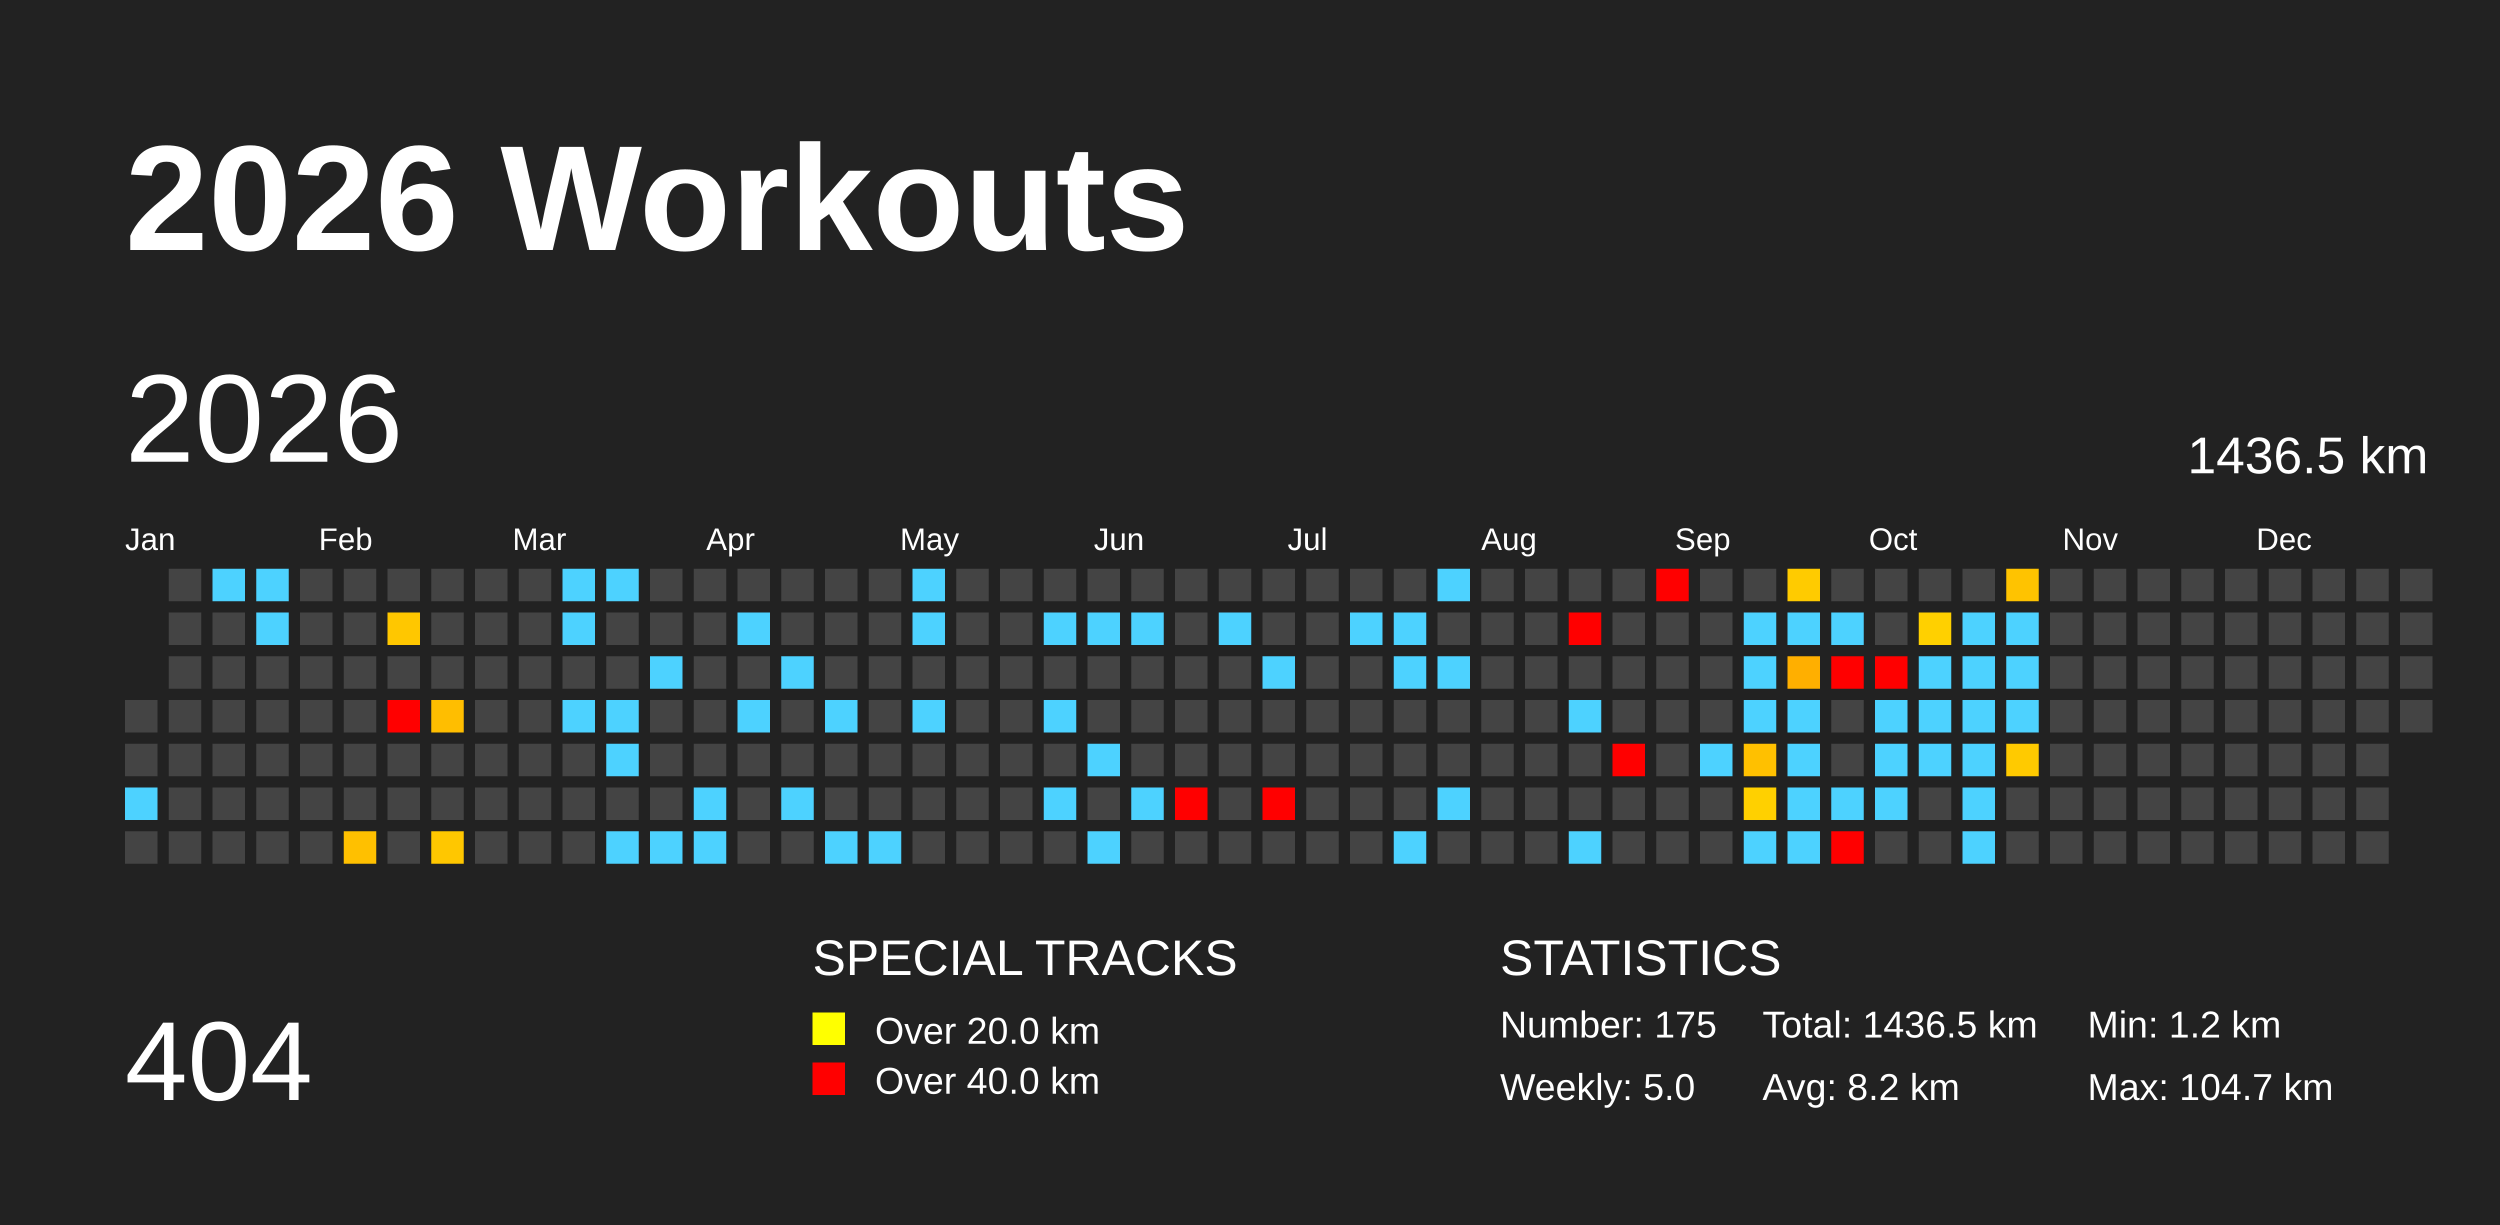
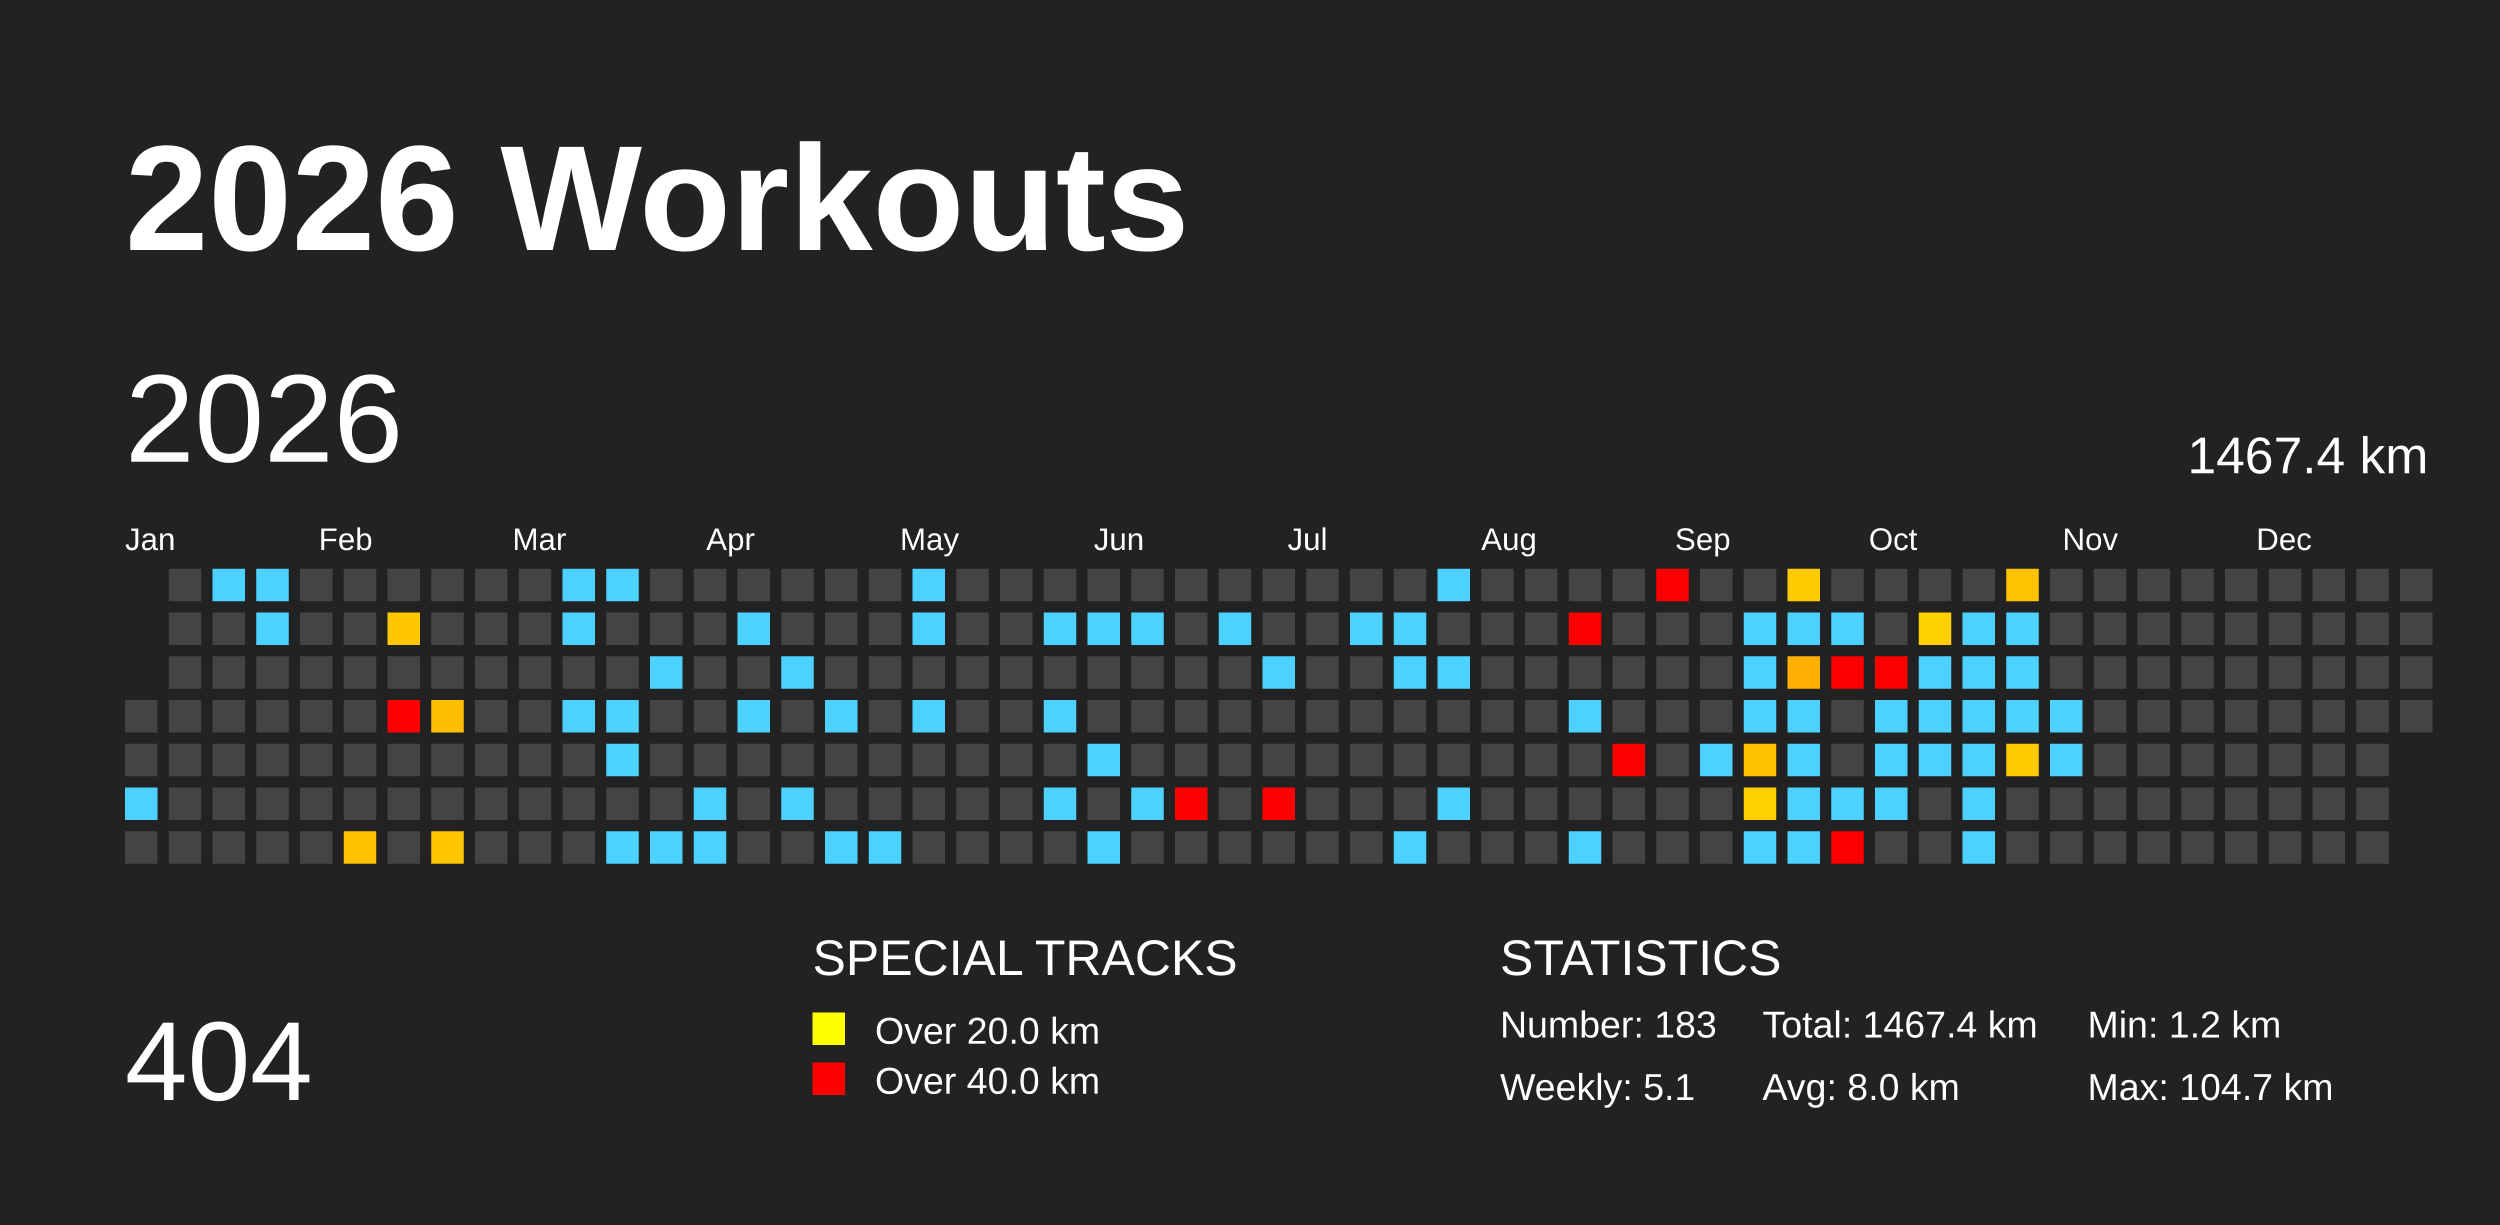
<svg xmlns="http://www.w3.org/2000/svg" baseProfile="full" height="98mm" version="1.1" viewBox="0,0,200,98" width="200mm">
  <defs>
    <pattern height="2" id="indoor-stripe" patternUnits="userSpaceOnUse" width="2">
      <line stroke="white" stroke-opacity="0.45" stroke-width="0.5" x1="0" x2="2" y1="2" y2="0" />
    </pattern>
  </defs>
  <rect fill="#222222" height="98" width="200" x="0" y="0" />
  <text fill="#FFFFFF" style="font-size:12px; font-family:Arial; font-weight:bold;" x="10" y="20">2026 Workouts</text>
  <text fill="#FFFFFF" style="font-size:9px; font-family:Arial" x="10" y="88">404</text>
  <text fill="#FFFFFF" style="font-size:4px; font-family:Arial" x="65" y="78">SPECIAL TRACKS</text>
  <rect fill="yellow" height="2.6" width="2.6" x="65" y="81" />
  <text fill="#FFFFFF" style="font-size:3px; font-family:Arial" x="70" y="83.5">Over 20.0 km</text>
  <rect fill="red" height="2.6" width="2.6" x="65" y="85" />
  <text fill="#FFFFFF" style="font-size:3px; font-family:Arial" x="70" y="87.5">Over 40.0 km</text>
  <text fill="#FFFFFF" style="font-size:4px; font-family:Arial" x="120" y="78">STATISTICS</text>
-   <text fill="#FFFFFF" style="font-size:3px; font-family:Arial" x="120" y="83">Number: 175</text>
-   <text fill="#FFFFFF" style="font-size:3px; font-family:Arial" x="120" y="88">Weekly: 5.0</text>
-   <text fill="#FFFFFF" style="font-size:3px; font-family:Arial" x="141" y="83">Total: 1436.5 km</text>
-   <text fill="#FFFFFF" style="font-size:3px; font-family:Arial" x="141" y="88">Avg: 8.2 km</text>
+   <text fill="#FFFFFF" style="font-size:3px; font-family:Arial" x="120" y="83">Number: 183</text>
+   <text fill="#FFFFFF" style="font-size:3px; font-family:Arial" x="120" y="88">Weekly: 5.1</text>
+   <text fill="#FFFFFF" style="font-size:3px; font-family:Arial" x="141" y="83">Total: 1467.4 km</text>
+   <text fill="#FFFFFF" style="font-size:3px; font-family:Arial" x="141" y="88">Avg: 8.0 km</text>
  <text fill="#FFFFFF" style="font-size:3px; font-family:Arial" x="167" y="83">Min: 1.2 km</text>
  <text fill="#FFFFFF" style="font-size:3px; font-family:Arial" x="167" y="88">Max: 104.7 km</text>
  <text dominant-baseline="hanging" fill="#FFFFFF" style="font-size:10.0px; font-family:Arial;" x="10" y="30">2026</text>
-   <text dominant-baseline="hanging" fill="#FFFFFF" style="font-size:4.125px; font-family:Arial;" x="175" y="35">1436.5 km</text>
+   <text dominant-baseline="hanging" fill="#FFFFFF" style="font-size:4.125px; font-family:Arial;" x="175" y="35">1467.4 km</text>
  <text fill="#FFFFFF" style="font-size:2.5px; font-family:Arial" x="10.0" y="44">Jan</text>
  <text fill="#FFFFFF" style="font-size:2.5px; font-family:Arial" x="25.5" y="44">Feb</text>
  <text fill="#FFFFFF" style="font-size:2.5px; font-family:Arial" x="41.0" y="44">Mar</text>
  <text fill="#FFFFFF" style="font-size:2.5px; font-family:Arial" x="56.5" y="44">Apr</text>
  <text fill="#FFFFFF" style="font-size:2.5px; font-family:Arial" x="72.0" y="44">May</text>
  <text fill="#FFFFFF" style="font-size:2.5px; font-family:Arial" x="87.5" y="44">Jun</text>
  <text fill="#FFFFFF" style="font-size:2.5px; font-family:Arial" x="103.0" y="44">Jul</text>
  <text fill="#FFFFFF" style="font-size:2.5px; font-family:Arial" x="118.5" y="44">Aug</text>
  <text fill="#FFFFFF" style="font-size:2.5px; font-family:Arial" x="134.0" y="44">Sep</text>
  <text fill="#FFFFFF" style="font-size:2.5px; font-family:Arial" x="149.5" y="44">Oct</text>
  <text fill="#FFFFFF" style="font-size:2.5px; font-family:Arial" x="165.0" y="44">Nov</text>
  <text fill="#FFFFFF" style="font-size:2.5px; font-family:Arial" x="180.5" y="44">Dec</text>
  <rect fill="#444444" height="2.6" width="2.6" x="10.0" y="56.0" />
  <rect fill="#444444" height="2.6" width="2.6" x="10.0" y="59.5" />
  <rect fill="#4dd2ff" height="2.6" width="2.6" x="10.0" y="63.0" />
  <rect fill="#444444" height="2.6" width="2.6" x="10.0" y="66.5" />
  <rect fill="#444444" height="2.6" width="2.6" x="13.5" y="45.5" />
  <rect fill="#444444" height="2.6" width="2.6" x="13.5" y="49.0" />
  <rect fill="#444444" height="2.6" width="2.6" x="13.5" y="52.5" />
  <rect fill="#444444" height="2.6" width="2.6" x="13.5" y="56.0" />
  <rect fill="#444444" height="2.6" width="2.6" x="13.5" y="59.5" />
  <rect fill="#444444" height="2.6" width="2.6" x="13.5" y="63.0" />
  <rect fill="#444444" height="2.6" width="2.6" x="13.5" y="66.5" />
  <rect fill="#4dd2ff" height="2.6" width="2.6" x="17.0" y="45.5" />
  <rect fill="#444444" height="2.6" width="2.6" x="17.0" y="49.0" />
  <rect fill="#444444" height="2.6" width="2.6" x="17.0" y="52.5" />
  <rect fill="#444444" height="2.6" width="2.6" x="17.0" y="56.0" />
  <rect fill="#444444" height="2.6" width="2.6" x="17.0" y="59.5" />
  <rect fill="#444444" height="2.6" width="2.6" x="17.0" y="63.0" />
  <rect fill="#444444" height="2.6" width="2.6" x="17.0" y="66.5" />
  <rect fill="#4dd2ff" height="2.6" width="2.6" x="20.5" y="45.5" />
  <rect fill="#4dd2ff" height="2.6" width="2.6" x="20.5" y="49.0" />
  <rect fill="#444444" height="2.6" width="2.6" x="20.5" y="52.5" />
  <rect fill="#444444" height="2.6" width="2.6" x="20.5" y="56.0" />
  <rect fill="#444444" height="2.6" width="2.6" x="20.5" y="59.5" />
  <rect fill="#444444" height="2.6" width="2.6" x="20.5" y="63.0" />
  <rect fill="#444444" height="2.6" width="2.6" x="20.5" y="66.5" />
  <rect fill="#444444" height="2.6" width="2.6" x="24.0" y="45.5" />
  <rect fill="#444444" height="2.6" width="2.6" x="24.0" y="49.0" />
  <rect fill="#444444" height="2.6" width="2.6" x="24.0" y="52.5" />
  <rect fill="#444444" height="2.6" width="2.6" x="24.0" y="56.0" />
  <rect fill="#444444" height="2.6" width="2.6" x="24.0" y="59.5" />
  <rect fill="#444444" height="2.6" width="2.6" x="24.0" y="63.0" />
  <rect fill="#444444" height="2.6" width="2.6" x="24.0" y="66.5" />
  <rect fill="#444444" height="2.6" width="2.6" x="27.5" y="45.5" />
  <rect fill="#444444" height="2.6" width="2.6" x="27.5" y="49.0" />
  <rect fill="#444444" height="2.6" width="2.6" x="27.5" y="52.5" />
  <rect fill="#444444" height="2.6" width="2.6" x="27.5" y="56.0" />
  <rect fill="#444444" height="2.6" width="2.6" x="27.5" y="59.5" />
  <rect fill="#444444" height="2.6" width="2.6" x="27.5" y="63.0" />
  <rect fill="#ffc000" height="2.6" width="2.6" x="27.5" y="66.5" />
  <rect fill="#444444" height="2.6" width="2.6" x="31.0" y="45.5" />
  <rect fill="#ffc700" height="2.6" width="2.6" x="31.0" y="49.0" />
  <rect fill="#444444" height="2.6" width="2.6" x="31.0" y="52.5" />
  <rect fill="red" height="2.6" width="2.6" x="31.0" y="56.0" />
  <rect fill="#444444" height="2.6" width="2.6" x="31.0" y="59.5" />
  <rect fill="#444444" height="2.6" width="2.6" x="31.0" y="63.0" />
  <rect fill="#444444" height="2.6" width="2.6" x="31.0" y="66.5" />
  <rect fill="#444444" height="2.6" width="2.6" x="34.5" y="45.5" />
  <rect fill="#444444" height="2.6" width="2.6" x="34.5" y="49.0" />
  <rect fill="#444444" height="2.6" width="2.6" x="34.5" y="52.5" />
  <rect fill="#ffbe00" height="2.6" width="2.6" x="34.5" y="56.0" />
  <rect fill="#444444" height="2.6" width="2.6" x="34.5" y="59.5" />
  <rect fill="#444444" height="2.6" width="2.6" x="34.5" y="63.0" />
  <rect fill="#ffc700" height="2.6" width="2.6" x="34.5" y="66.5" />
  <rect fill="#444444" height="2.6" width="2.6" x="38.0" y="45.5" />
  <rect fill="#444444" height="2.6" width="2.6" x="38.0" y="49.0" />
  <rect fill="#444444" height="2.6" width="2.6" x="38.0" y="52.5" />
  <rect fill="#444444" height="2.6" width="2.6" x="38.0" y="56.0" />
  <rect fill="#444444" height="2.6" width="2.6" x="38.0" y="59.5" />
  <rect fill="#444444" height="2.6" width="2.6" x="38.0" y="63.0" />
  <rect fill="#444444" height="2.6" width="2.6" x="38.0" y="66.5" />
  <rect fill="#444444" height="2.6" width="2.6" x="41.5" y="45.5" />
  <rect fill="#444444" height="2.6" width="2.6" x="41.5" y="49.0" />
  <rect fill="#444444" height="2.6" width="2.6" x="41.5" y="52.5" />
  <rect fill="#444444" height="2.6" width="2.6" x="41.5" y="56.0" />
  <rect fill="#444444" height="2.6" width="2.6" x="41.5" y="59.5" />
  <rect fill="#444444" height="2.6" width="2.6" x="41.5" y="63.0" />
  <rect fill="#444444" height="2.6" width="2.6" x="41.5" y="66.5" />
  <rect fill="#4dd2ff" height="2.6" width="2.6" x="45.0" y="45.5" />
  <rect fill="#4dd2ff" height="2.6" width="2.6" x="45.0" y="49.0" />
  <rect fill="#444444" height="2.6" width="2.6" x="45.0" y="52.5" />
  <rect fill="#4dd2ff" height="2.6" width="2.6" x="45.0" y="56.0" />
  <rect fill="#444444" height="2.6" width="2.6" x="45.0" y="59.5" />
  <rect fill="#444444" height="2.6" width="2.6" x="45.0" y="63.0" />
  <rect fill="#444444" height="2.6" width="2.6" x="45.0" y="66.5" />
  <rect fill="#4dd2ff" height="2.6" width="2.6" x="48.5" y="45.5" />
  <rect fill="#444444" height="2.6" width="2.6" x="48.5" y="49.0" />
  <rect fill="#444444" height="2.6" width="2.6" x="48.5" y="52.5" />
  <rect fill="#4dd2ff" height="2.6" width="2.6" x="48.5" y="56.0" />
  <rect fill="#4dd2ff" height="2.6" width="2.6" x="48.5" y="59.5" />
  <rect fill="#444444" height="2.6" width="2.6" x="48.5" y="63.0" />
  <rect fill="#4dd2ff" height="2.6" width="2.6" x="48.5" y="66.5" />
  <rect fill="#444444" height="2.6" width="2.6" x="52.0" y="45.5" />
  <rect fill="#444444" height="2.6" width="2.6" x="52.0" y="49.0" />
  <rect fill="#4dd2ff" height="2.6" width="2.6" x="52.0" y="52.5" />
  <rect fill="#444444" height="2.6" width="2.6" x="52.0" y="56.0" />
  <rect fill="#444444" height="2.6" width="2.6" x="52.0" y="59.5" />
  <rect fill="#444444" height="2.6" width="2.6" x="52.0" y="63.0" />
  <rect fill="#4dd2ff" height="2.6" width="2.6" x="52.0" y="66.5" />
  <rect fill="#444444" height="2.6" width="2.6" x="55.5" y="45.5" />
  <rect fill="#444444" height="2.6" width="2.6" x="55.5" y="49.0" />
  <rect fill="#444444" height="2.6" width="2.6" x="55.5" y="52.5" />
  <rect fill="#444444" height="2.6" width="2.6" x="55.5" y="56.0" />
  <rect fill="#444444" height="2.6" width="2.6" x="55.5" y="59.5" />
  <rect fill="#4dd2ff" height="2.6" width="2.6" x="55.5" y="63.0" />
  <rect fill="#4dd2ff" height="2.6" width="2.6" x="55.5" y="66.5" />
  <rect fill="#444444" height="2.6" width="2.6" x="59.0" y="45.5" />
  <rect fill="#4dd2ff" height="2.6" width="2.6" x="59.0" y="49.0" />
  <rect fill="#444444" height="2.6" width="2.6" x="59.0" y="52.5" />
  <rect fill="#4dd2ff" height="2.6" width="2.6" x="59.0" y="56.0" />
  <rect fill="#444444" height="2.6" width="2.6" x="59.0" y="59.5" />
  <rect fill="#444444" height="2.6" width="2.6" x="59.0" y="63.0" />
  <rect fill="#444444" height="2.6" width="2.6" x="59.0" y="66.5" />
  <rect fill="#444444" height="2.6" width="2.6" x="62.5" y="45.5" />
  <rect fill="#444444" height="2.6" width="2.6" x="62.5" y="49.0" />
  <rect fill="#4dd2ff" height="2.6" width="2.6" x="62.5" y="52.5" />
  <rect fill="#444444" height="2.6" width="2.6" x="62.5" y="56.0" />
  <rect fill="#444444" height="2.6" width="2.6" x="62.5" y="59.5" />
  <rect fill="#4dd2ff" height="2.6" width="2.6" x="62.5" y="63.0" />
  <rect fill="#444444" height="2.6" width="2.6" x="62.5" y="66.5" />
  <rect fill="#444444" height="2.6" width="2.6" x="66.0" y="45.5" />
  <rect fill="#444444" height="2.6" width="2.6" x="66.0" y="49.0" />
  <rect fill="#444444" height="2.6" width="2.6" x="66.0" y="52.5" />
  <rect fill="#4dd2ff" height="2.6" width="2.6" x="66.0" y="56.0" />
  <rect fill="#444444" height="2.6" width="2.6" x="66.0" y="59.5" />
  <rect fill="#444444" height="2.6" width="2.6" x="66.0" y="63.0" />
  <rect fill="#4dd2ff" height="2.6" width="2.6" x="66.0" y="66.5" />
  <rect fill="#444444" height="2.6" width="2.6" x="69.5" y="45.5" />
  <rect fill="#444444" height="2.6" width="2.6" x="69.5" y="49.0" />
  <rect fill="#444444" height="2.6" width="2.6" x="69.5" y="52.5" />
  <rect fill="#444444" height="2.6" width="2.6" x="69.5" y="56.0" />
  <rect fill="#444444" height="2.6" width="2.6" x="69.5" y="59.5" />
  <rect fill="#444444" height="2.6" width="2.6" x="69.5" y="63.0" />
  <rect fill="#4dd2ff" height="2.6" width="2.6" x="69.5" y="66.5" />
  <rect fill="#4dd2ff" height="2.6" width="2.6" x="73.0" y="45.5" />
  <rect fill="#4dd2ff" height="2.6" width="2.6" x="73.0" y="49.0" />
  <rect fill="#444444" height="2.6" width="2.6" x="73.0" y="52.5" />
  <rect fill="#4dd2ff" height="2.6" width="2.6" x="73.0" y="56.0" />
  <rect fill="#444444" height="2.6" width="2.6" x="73.0" y="59.5" />
  <rect fill="#444444" height="2.6" width="2.6" x="73.0" y="63.0" />
  <rect fill="#444444" height="2.6" width="2.6" x="73.0" y="66.5" />
  <rect fill="#444444" height="2.6" width="2.6" x="76.5" y="45.5" />
  <rect fill="#444444" height="2.6" width="2.6" x="76.5" y="49.0" />
  <rect fill="#444444" height="2.6" width="2.6" x="76.5" y="52.5" />
  <rect fill="#444444" height="2.6" width="2.6" x="76.5" y="56.0" />
  <rect fill="#444444" height="2.6" width="2.6" x="76.5" y="59.5" />
  <rect fill="#444444" height="2.6" width="2.6" x="76.5" y="63.0" />
  <rect fill="#444444" height="2.6" width="2.6" x="76.5" y="66.5" />
  <rect fill="#444444" height="2.6" width="2.6" x="80.0" y="45.5" />
  <rect fill="#444444" height="2.6" width="2.6" x="80.0" y="49.0" />
  <rect fill="#444444" height="2.6" width="2.6" x="80.0" y="52.5" />
  <rect fill="#444444" height="2.6" width="2.6" x="80.0" y="56.0" />
  <rect fill="#444444" height="2.6" width="2.6" x="80.0" y="59.5" />
  <rect fill="#444444" height="2.6" width="2.6" x="80.0" y="63.0" />
  <rect fill="#444444" height="2.6" width="2.6" x="80.0" y="66.5" />
  <rect fill="#444444" height="2.6" width="2.6" x="83.5" y="45.5" />
  <rect fill="#4dd2ff" height="2.6" width="2.6" x="83.5" y="49.0" />
  <rect fill="#444444" height="2.6" width="2.6" x="83.5" y="52.5" />
  <rect fill="#4dd2ff" height="2.6" width="2.6" x="83.5" y="56.0" />
  <rect fill="#444444" height="2.6" width="2.6" x="83.5" y="59.5" />
  <rect fill="#4dd2ff" height="2.6" width="2.6" x="83.5" y="63.0" />
  <rect fill="#444444" height="2.6" width="2.6" x="83.5" y="66.5" />
  <rect fill="#444444" height="2.6" width="2.6" x="87.0" y="45.5" />
  <rect fill="#4dd2ff" height="2.6" width="2.6" x="87.0" y="49.0" />
  <rect fill="#444444" height="2.6" width="2.6" x="87.0" y="52.5" />
  <rect fill="#444444" height="2.6" width="2.6" x="87.0" y="56.0" />
  <rect fill="#4dd2ff" height="2.6" width="2.6" x="87.0" y="59.5" />
  <rect fill="#444444" height="2.6" width="2.6" x="87.0" y="63.0" />
  <rect fill="#4dd2ff" height="2.6" width="2.6" x="87.0" y="66.5" />
  <rect fill="#444444" height="2.6" width="2.6" x="90.5" y="45.5" />
  <rect fill="#4dd2ff" height="2.6" width="2.6" x="90.5" y="49.0" />
  <rect fill="#444444" height="2.6" width="2.6" x="90.5" y="52.5" />
  <rect fill="#444444" height="2.6" width="2.6" x="90.5" y="56.0" />
  <rect fill="#444444" height="2.6" width="2.6" x="90.5" y="59.5" />
  <rect fill="#4dd2ff" height="2.6" width="2.6" x="90.5" y="63.0" />
  <rect fill="#444444" height="2.6" width="2.6" x="90.5" y="66.5" />
  <rect fill="#444444" height="2.6" width="2.6" x="94.0" y="45.5" />
  <rect fill="#444444" height="2.6" width="2.6" x="94.0" y="49.0" />
  <rect fill="#444444" height="2.6" width="2.6" x="94.0" y="52.5" />
  <rect fill="#444444" height="2.6" width="2.6" x="94.0" y="56.0" />
  <rect fill="#444444" height="2.6" width="2.6" x="94.0" y="59.5" />
  <rect fill="red" height="2.6" width="2.6" x="94.0" y="63.0" />
  <rect fill="#444444" height="2.6" width="2.6" x="94.0" y="66.5" />
  <rect fill="#444444" height="2.6" width="2.6" x="97.5" y="45.5" />
  <rect fill="#4dd2ff" height="2.6" width="2.6" x="97.5" y="49.0" />
  <rect fill="#444444" height="2.6" width="2.6" x="97.5" y="52.5" />
  <rect fill="#444444" height="2.6" width="2.6" x="97.5" y="56.0" />
  <rect fill="#444444" height="2.6" width="2.6" x="97.5" y="59.5" />
  <rect fill="#444444" height="2.6" width="2.6" x="97.5" y="63.0" />
  <rect fill="#444444" height="2.6" width="2.6" x="97.5" y="66.5" />
  <rect fill="#444444" height="2.6" width="2.6" x="101.0" y="45.5" />
  <rect fill="#444444" height="2.6" width="2.6" x="101.0" y="49.0" />
  <rect fill="#4dd2ff" height="2.6" width="2.6" x="101.0" y="52.5" />
  <rect fill="#444444" height="2.6" width="2.6" x="101.0" y="56.0" />
  <rect fill="#444444" height="2.6" width="2.6" x="101.0" y="59.5" />
  <rect fill="red" height="2.6" width="2.6" x="101.0" y="63.0" />
  <rect fill="#444444" height="2.6" width="2.6" x="101.0" y="66.5" />
  <rect fill="#444444" height="2.6" width="2.6" x="104.5" y="45.5" />
  <rect fill="#444444" height="2.6" width="2.6" x="104.5" y="49.0" />
  <rect fill="#444444" height="2.6" width="2.6" x="104.5" y="52.5" />
  <rect fill="#444444" height="2.6" width="2.6" x="104.5" y="56.0" />
  <rect fill="#444444" height="2.6" width="2.6" x="104.5" y="59.5" />
  <rect fill="#444444" height="2.6" width="2.6" x="104.5" y="63.0" />
  <rect fill="#444444" height="2.6" width="2.6" x="104.5" y="66.5" />
  <rect fill="#444444" height="2.6" width="2.6" x="108.0" y="45.5" />
  <rect fill="#4dd2ff" height="2.6" width="2.6" x="108.0" y="49.0" />
  <rect fill="#444444" height="2.6" width="2.6" x="108.0" y="52.5" />
  <rect fill="#444444" height="2.6" width="2.6" x="108.0" y="56.0" />
  <rect fill="#444444" height="2.6" width="2.6" x="108.0" y="59.5" />
  <rect fill="#444444" height="2.6" width="2.6" x="108.0" y="63.0" />
  <rect fill="#444444" height="2.6" width="2.6" x="108.0" y="66.5" />
  <rect fill="#444444" height="2.6" width="2.6" x="111.5" y="45.5" />
  <rect fill="#4dd2ff" height="2.6" width="2.6" x="111.5" y="49.0" />
  <rect fill="#4dd2ff" height="2.6" width="2.6" x="111.5" y="52.5" />
  <rect fill="#444444" height="2.6" width="2.6" x="111.5" y="56.0" />
  <rect fill="#444444" height="2.6" width="2.6" x="111.5" y="59.5" />
  <rect fill="#444444" height="2.6" width="2.6" x="111.5" y="63.0" />
  <rect fill="#4dd2ff" height="2.6" width="2.6" x="111.5" y="66.5" />
  <rect fill="#4dd2ff" height="2.6" width="2.6" x="115.0" y="45.5" />
  <rect fill="#444444" height="2.6" width="2.6" x="115.0" y="49.0" />
  <rect fill="#4dd2ff" height="2.6" width="2.6" x="115.0" y="52.5" />
  <rect fill="#444444" height="2.6" width="2.6" x="115.0" y="56.0" />
  <rect fill="#444444" height="2.6" width="2.6" x="115.0" y="59.5" />
  <rect fill="#4dd2ff" height="2.6" width="2.6" x="115.0" y="63.0" />
  <rect fill="#444444" height="2.6" width="2.6" x="115.0" y="66.5" />
  <rect fill="#444444" height="2.6" width="2.6" x="118.5" y="45.5" />
  <rect fill="#444444" height="2.6" width="2.6" x="118.5" y="49.0" />
  <rect fill="#444444" height="2.6" width="2.6" x="118.5" y="52.5" />
  <rect fill="#444444" height="2.6" width="2.6" x="118.5" y="56.0" />
  <rect fill="#444444" height="2.6" width="2.6" x="118.5" y="59.5" />
  <rect fill="#444444" height="2.6" width="2.6" x="118.5" y="63.0" />
  <rect fill="#444444" height="2.6" width="2.6" x="118.5" y="66.5" />
  <rect fill="#444444" height="2.6" width="2.6" x="122.0" y="45.5" />
  <rect fill="#444444" height="2.6" width="2.6" x="122.0" y="49.0" />
  <rect fill="#444444" height="2.6" width="2.6" x="122.0" y="52.5" />
  <rect fill="#444444" height="2.6" width="2.6" x="122.0" y="56.0" />
  <rect fill="#444444" height="2.6" width="2.6" x="122.0" y="59.5" />
  <rect fill="#444444" height="2.6" width="2.6" x="122.0" y="63.0" />
  <rect fill="#444444" height="2.6" width="2.6" x="122.0" y="66.5" />
  <rect fill="#444444" height="2.6" width="2.6" x="125.5" y="45.5" />
  <rect fill="red" height="2.6" width="2.6" x="125.5" y="49.0" />
  <rect fill="#444444" height="2.6" width="2.6" x="125.5" y="52.5" />
  <rect fill="#4dd2ff" height="2.6" width="2.6" x="125.5" y="56.0" />
  <rect fill="#444444" height="2.6" width="2.6" x="125.5" y="59.5" />
  <rect fill="#444444" height="2.6" width="2.6" x="125.5" y="63.0" />
  <rect fill="#4dd2ff" height="2.6" width="2.6" x="125.5" y="66.5" />
  <rect fill="#444444" height="2.6" width="2.6" x="129.0" y="45.5" />
  <rect fill="#444444" height="2.6" width="2.6" x="129.0" y="49.0" />
  <rect fill="#444444" height="2.6" width="2.6" x="129.0" y="52.5" />
  <rect fill="#444444" height="2.6" width="2.6" x="129.0" y="56.0" />
  <rect fill="red" height="2.6" width="2.6" x="129.0" y="59.5" />
  <rect fill="#444444" height="2.6" width="2.6" x="129.0" y="63.0" />
  <rect fill="#444444" height="2.6" width="2.6" x="129.0" y="66.5" />
  <rect fill="red" height="2.6" width="2.6" x="132.5" y="45.5" />
  <rect fill="#444444" height="2.6" width="2.6" x="132.5" y="49.0" />
  <rect fill="#444444" height="2.6" width="2.6" x="132.5" y="52.5" />
  <rect fill="#444444" height="2.6" width="2.6" x="132.5" y="56.0" />
  <rect fill="#444444" height="2.6" width="2.6" x="132.5" y="59.5" />
  <rect fill="#444444" height="2.6" width="2.6" x="132.5" y="63.0" />
  <rect fill="#444444" height="2.6" width="2.6" x="132.5" y="66.5" />
  <rect fill="#444444" height="2.6" width="2.6" x="136.0" y="45.5" />
  <rect fill="#444444" height="2.6" width="2.6" x="136.0" y="49.0" />
  <rect fill="#444444" height="2.6" width="2.6" x="136.0" y="52.5" />
  <rect fill="#444444" height="2.6" width="2.6" x="136.0" y="56.0" />
  <rect fill="#4dd2ff" height="2.6" width="2.6" x="136.0" y="59.5" />
  <rect fill="#444444" height="2.6" width="2.6" x="136.0" y="63.0" />
  <rect fill="#444444" height="2.6" width="2.6" x="136.0" y="66.5" />
  <rect fill="#444444" height="2.6" width="2.6" x="139.5" y="45.5" />
  <rect fill="#4dd2ff" height="2.6" width="2.6" x="139.5" y="49.0" />
  <rect fill="#4dd2ff" height="2.6" width="2.6" x="139.5" y="52.5" />
  <rect fill="#4dd2ff" height="2.6" width="2.6" x="139.5" y="56.0" />
  <rect fill="#ffc000" height="2.6" width="2.6" x="139.5" y="59.5" />
  <rect fill="#ffd000" height="2.6" width="2.6" x="139.5" y="63.0" />
  <rect fill="#4dd2ff" height="2.6" width="2.6" x="139.5" y="66.5" />
  <rect fill="#ffcb00" height="2.6" width="2.6" x="143.0" y="45.5" />
  <rect fill="#4dd2ff" height="2.6" width="2.6" x="143.0" y="49.0" />
  <rect fill="#ffaf00" height="2.6" width="2.6" x="143.0" y="52.5" />
  <rect fill="#4dd2ff" height="2.6" width="2.6" x="143.0" y="56.0" />
  <rect fill="#4dd2ff" height="2.6" width="2.6" x="143.0" y="59.5" />
  <rect fill="#4dd2ff" height="2.6" width="2.6" x="143.0" y="63.0" />
  <rect fill="#4dd2ff" height="2.6" width="2.6" x="143.0" y="66.5" />
  <rect fill="#444444" height="2.6" width="2.6" x="146.5" y="45.5" />
  <rect fill="#4dd2ff" height="2.6" width="2.6" x="146.5" y="49.0" />
  <rect fill="red" height="2.6" width="2.6" x="146.5" y="52.5" />
  <rect fill="#444444" height="2.6" width="2.6" x="146.5" y="56.0" />
  <rect fill="#444444" height="2.6" width="2.6" x="146.5" y="59.5" />
  <rect fill="#4dd2ff" height="2.6" width="2.6" x="146.5" y="63.0" />
  <rect fill="red" height="2.6" width="2.6" x="146.5" y="66.5" />
  <rect fill="#444444" height="2.6" width="2.6" x="150.0" y="45.5" />
  <rect fill="#444444" height="2.6" width="2.6" x="150.0" y="49.0" />
  <rect fill="red" height="2.6" width="2.6" x="150.0" y="52.5" />
  <rect fill="#4dd2ff" height="2.6" width="2.6" x="150.0" y="56.0" />
  <rect fill="#4dd2ff" height="2.6" width="2.6" x="150.0" y="59.5" />
  <rect fill="#4dd2ff" height="2.6" width="2.6" x="150.0" y="63.0" />
  <rect fill="#444444" height="2.6" width="2.6" x="150.0" y="66.5" />
  <rect fill="#444444" height="2.6" width="2.6" x="153.5" y="45.5" />
  <rect fill="#ffd000" height="2.6" width="2.6" x="153.5" y="49.0" />
  <rect fill="#4dd2ff" height="2.6" width="2.6" x="153.5" y="52.5" />
  <rect fill="#4dd2ff" height="2.6" width="2.6" x="153.5" y="56.0" />
  <rect fill="#4dd2ff" height="2.6" width="2.6" x="153.5" y="59.5" />
  <rect fill="#444444" height="2.6" width="2.6" x="153.5" y="63.0" />
  <rect fill="#444444" height="2.6" width="2.6" x="153.5" y="66.5" />
  <rect fill="#444444" height="2.6" width="2.6" x="157.0" y="45.5" />
  <rect fill="#4dd2ff" height="2.6" width="2.6" x="157.0" y="49.0" />
  <rect fill="#4dd2ff" height="2.6" width="2.6" x="157.0" y="52.5" />
  <rect fill="#4dd2ff" height="2.6" width="2.6" x="157.0" y="56.0" />
  <rect fill="#4dd2ff" height="2.6" width="2.6" x="157.0" y="59.5" />
  <rect fill="#4dd2ff" height="2.6" width="2.6" x="157.0" y="63.0" />
  <rect fill="#4dd2ff" height="2.6" width="2.6" x="157.0" y="66.5" />
  <rect fill="#ffc300" height="2.6" width="2.6" x="160.5" y="45.5" />
  <rect fill="#4dd2ff" height="2.6" width="2.6" x="160.5" y="49.0" />
  <rect fill="#4dd2ff" height="2.6" width="2.6" x="160.5" y="52.5" />
  <rect fill="#4dd2ff" height="2.6" width="2.6" x="160.5" y="56.0" />
  <rect fill="#ffca00" height="2.6" width="2.6" x="160.5" y="59.5" />
  <rect fill="#444444" height="2.6" width="2.6" x="160.5" y="63.0" />
  <rect fill="#444444" height="2.6" width="2.6" x="160.5" y="66.5" />
  <rect fill="#444444" height="2.6" width="2.6" x="164.0" y="45.5" />
  <rect fill="#444444" height="2.6" width="2.6" x="164.0" y="49.0" />
  <rect fill="#444444" height="2.6" width="2.6" x="164.0" y="52.5" />
-   <rect fill="#444444" height="2.6" width="2.6" x="164.0" y="56.0" />
-   <rect fill="#444444" height="2.6" width="2.6" x="164.0" y="59.5" />
+   <rect fill="#4dd2ff" height="2.6" width="2.6" x="164.0" y="56.0" />
+   <rect fill="#4dd2ff" height="2.6" width="2.6" x="164.0" y="59.5" />
  <rect fill="#444444" height="2.6" width="2.6" x="164.0" y="63.0" />
  <rect fill="#444444" height="2.6" width="2.6" x="164.0" y="66.5" />
  <rect fill="#444444" height="2.6" width="2.6" x="167.5" y="45.5" />
  <rect fill="#444444" height="2.6" width="2.6" x="167.5" y="49.0" />
  <rect fill="#444444" height="2.6" width="2.6" x="167.5" y="52.5" />
  <rect fill="#444444" height="2.6" width="2.6" x="167.5" y="56.0" />
  <rect fill="#444444" height="2.6" width="2.6" x="167.5" y="59.5" />
  <rect fill="#444444" height="2.6" width="2.6" x="167.5" y="63.0" />
  <rect fill="#444444" height="2.6" width="2.6" x="167.5" y="66.5" />
  <rect fill="#444444" height="2.6" width="2.6" x="171.0" y="45.5" />
  <rect fill="#444444" height="2.6" width="2.6" x="171.0" y="49.0" />
  <rect fill="#444444" height="2.6" width="2.6" x="171.0" y="52.5" />
  <rect fill="#444444" height="2.6" width="2.6" x="171.0" y="56.0" />
  <rect fill="#444444" height="2.6" width="2.6" x="171.0" y="59.5" />
  <rect fill="#444444" height="2.6" width="2.6" x="171.0" y="63.0" />
  <rect fill="#444444" height="2.6" width="2.6" x="171.0" y="66.5" />
  <rect fill="#444444" height="2.6" width="2.6" x="174.5" y="45.5" />
  <rect fill="#444444" height="2.6" width="2.6" x="174.5" y="49.0" />
  <rect fill="#444444" height="2.6" width="2.6" x="174.5" y="52.5" />
  <rect fill="#444444" height="2.6" width="2.6" x="174.5" y="56.0" />
  <rect fill="#444444" height="2.6" width="2.6" x="174.5" y="59.5" />
  <rect fill="#444444" height="2.6" width="2.6" x="174.5" y="63.0" />
  <rect fill="#444444" height="2.6" width="2.6" x="174.5" y="66.5" />
  <rect fill="#444444" height="2.6" width="2.6" x="178.0" y="45.5" />
  <rect fill="#444444" height="2.6" width="2.6" x="178.0" y="49.0" />
  <rect fill="#444444" height="2.6" width="2.6" x="178.0" y="52.5" />
  <rect fill="#444444" height="2.6" width="2.6" x="178.0" y="56.0" />
  <rect fill="#444444" height="2.6" width="2.6" x="178.0" y="59.5" />
  <rect fill="#444444" height="2.6" width="2.6" x="178.0" y="63.0" />
  <rect fill="#444444" height="2.6" width="2.6" x="178.0" y="66.5" />
  <rect fill="#444444" height="2.6" width="2.6" x="181.5" y="45.5" />
  <rect fill="#444444" height="2.6" width="2.6" x="181.5" y="49.0" />
  <rect fill="#444444" height="2.6" width="2.6" x="181.5" y="52.5" />
  <rect fill="#444444" height="2.6" width="2.6" x="181.5" y="56.0" />
  <rect fill="#444444" height="2.6" width="2.6" x="181.5" y="59.5" />
  <rect fill="#444444" height="2.6" width="2.6" x="181.5" y="63.0" />
  <rect fill="#444444" height="2.6" width="2.6" x="181.5" y="66.5" />
  <rect fill="#444444" height="2.6" width="2.6" x="185.0" y="45.5" />
  <rect fill="#444444" height="2.6" width="2.6" x="185.0" y="49.0" />
  <rect fill="#444444" height="2.6" width="2.6" x="185.0" y="52.5" />
  <rect fill="#444444" height="2.6" width="2.6" x="185.0" y="56.0" />
  <rect fill="#444444" height="2.6" width="2.6" x="185.0" y="59.5" />
  <rect fill="#444444" height="2.6" width="2.6" x="185.0" y="63.0" />
  <rect fill="#444444" height="2.6" width="2.6" x="185.0" y="66.5" />
  <rect fill="#444444" height="2.6" width="2.6" x="188.5" y="45.5" />
  <rect fill="#444444" height="2.6" width="2.6" x="188.5" y="49.0" />
  <rect fill="#444444" height="2.6" width="2.6" x="188.5" y="52.5" />
  <rect fill="#444444" height="2.6" width="2.6" x="188.5" y="56.0" />
  <rect fill="#444444" height="2.6" width="2.6" x="188.5" y="59.5" />
  <rect fill="#444444" height="2.6" width="2.6" x="188.5" y="63.0" />
  <rect fill="#444444" height="2.6" width="2.6" x="188.5" y="66.5" />
  <rect fill="#444444" height="2.6" width="2.6" x="192.0" y="45.5" />
  <rect fill="#444444" height="2.6" width="2.6" x="192.0" y="49.0" />
  <rect fill="#444444" height="2.6" width="2.6" x="192.0" y="52.5" />
  <rect fill="#444444" height="2.6" width="2.6" x="192.0" y="56.0" />
</svg>
